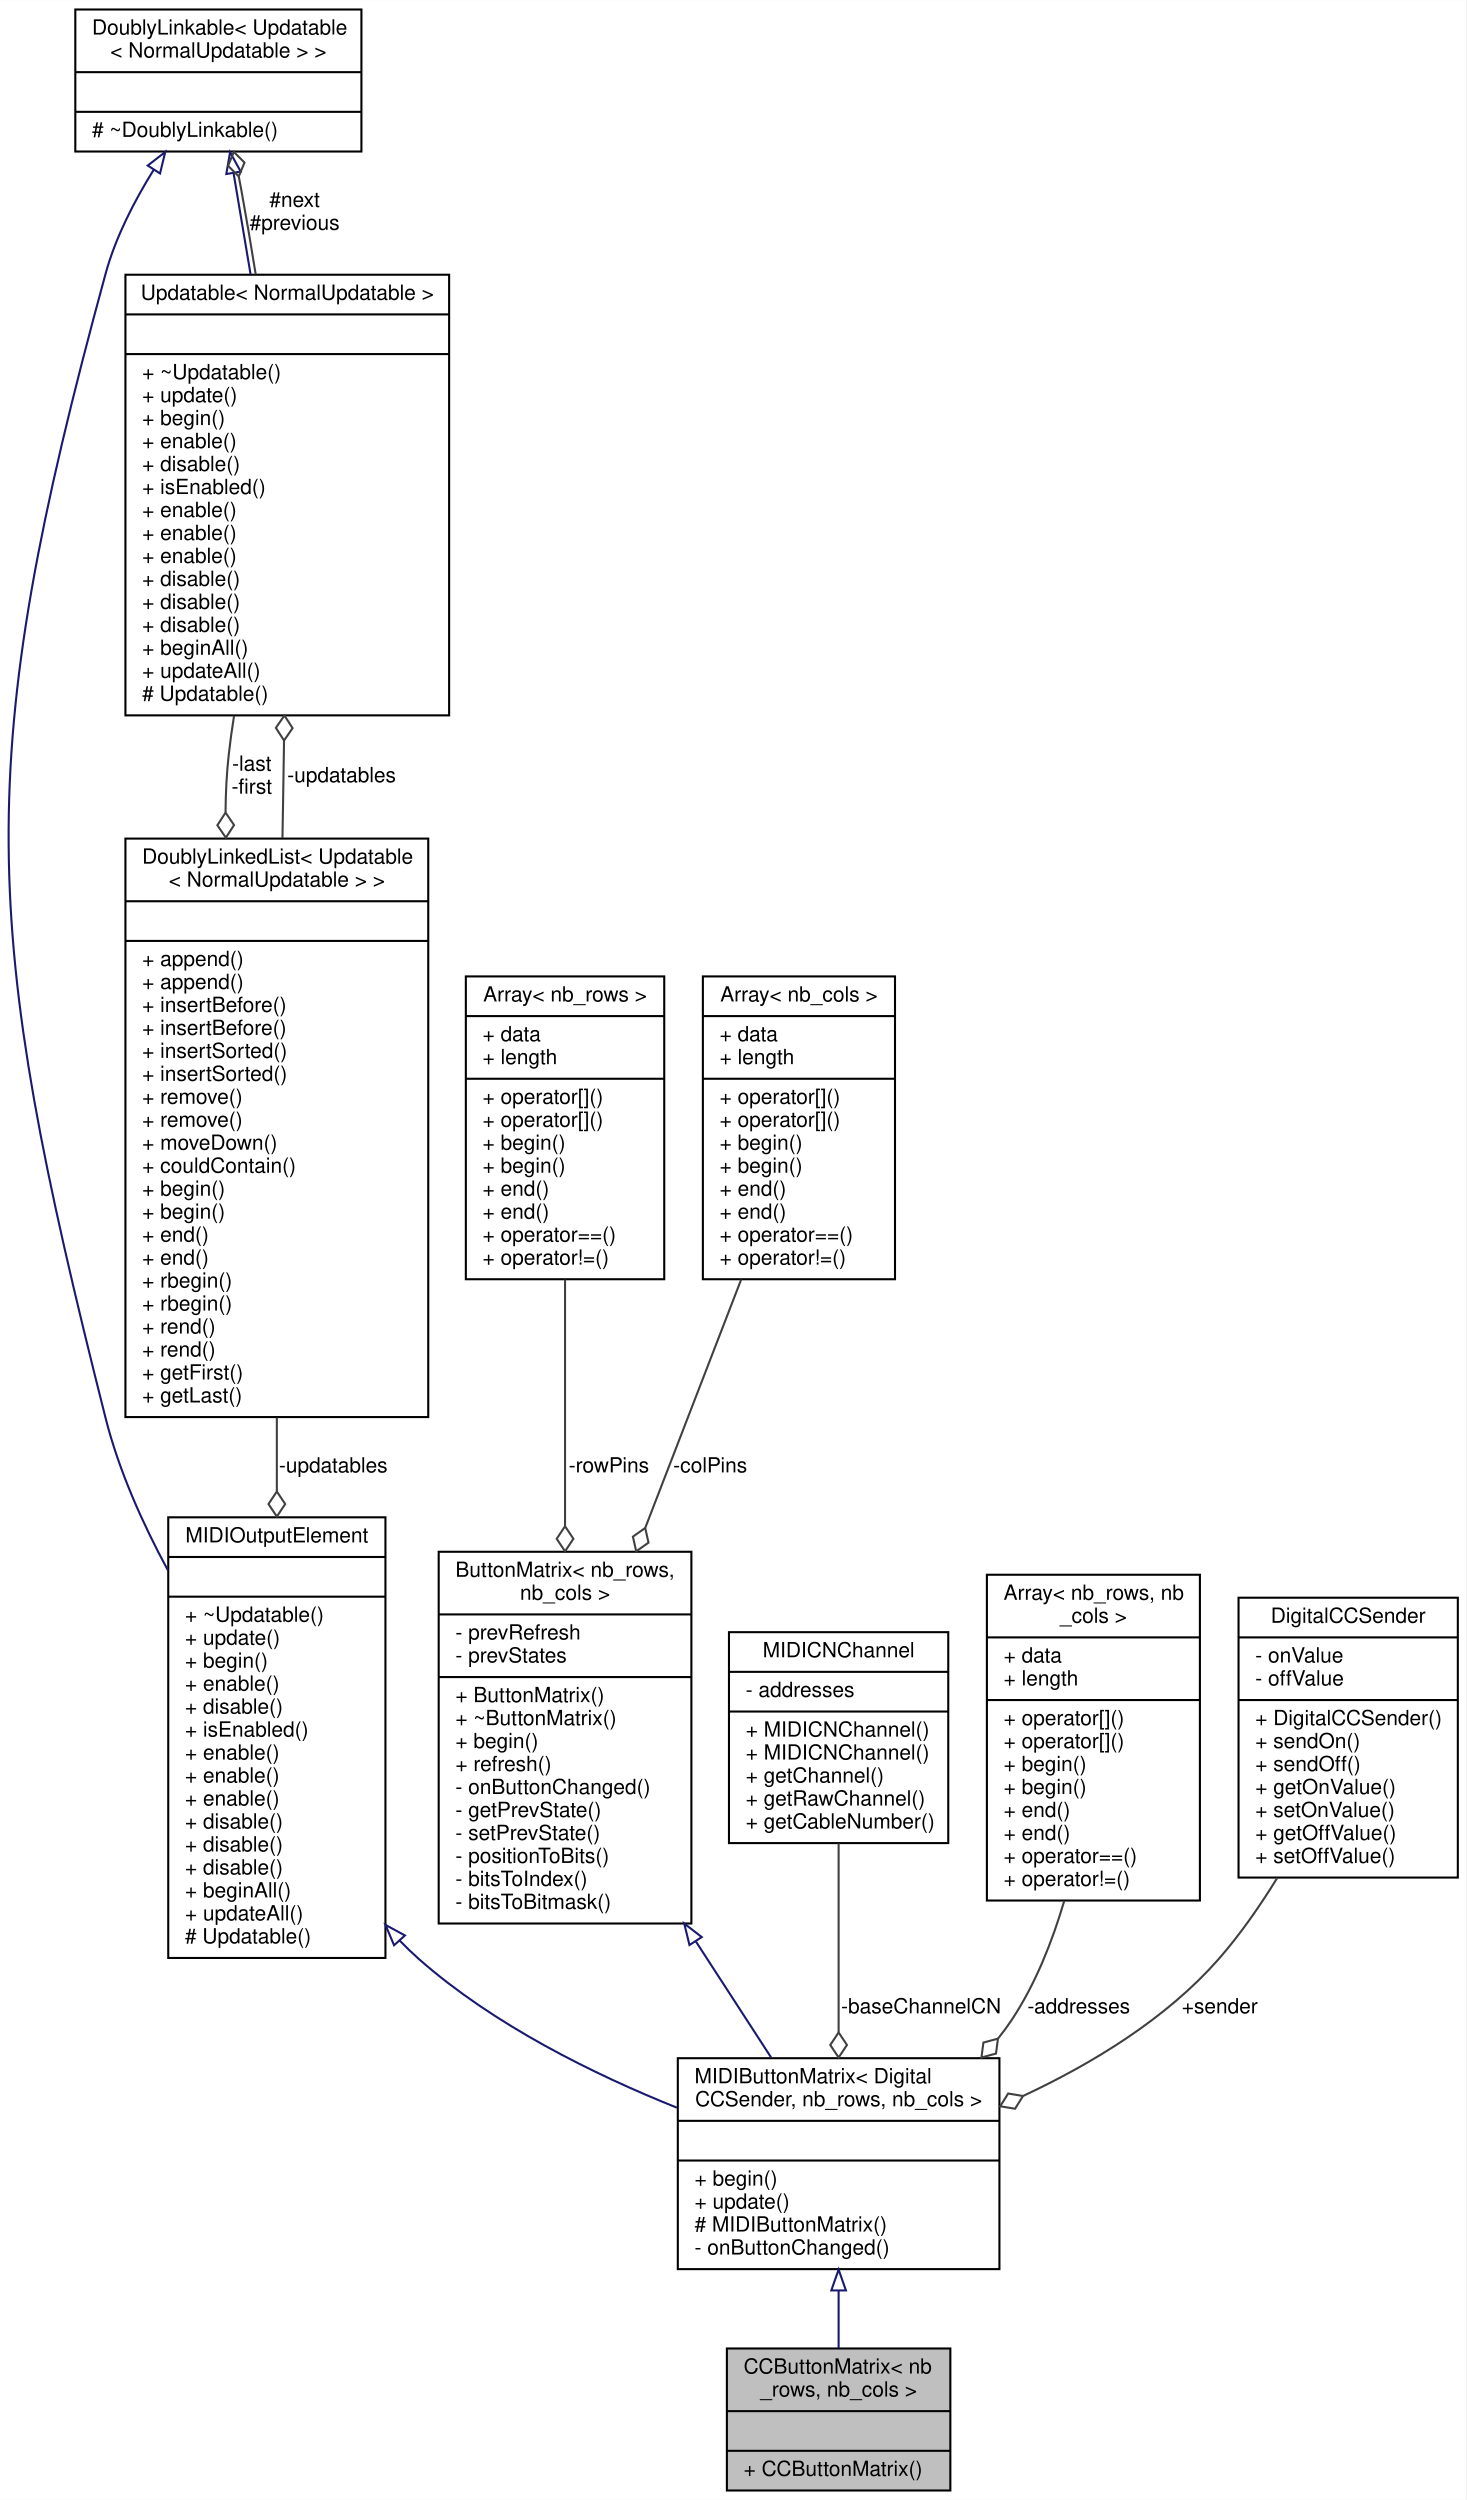
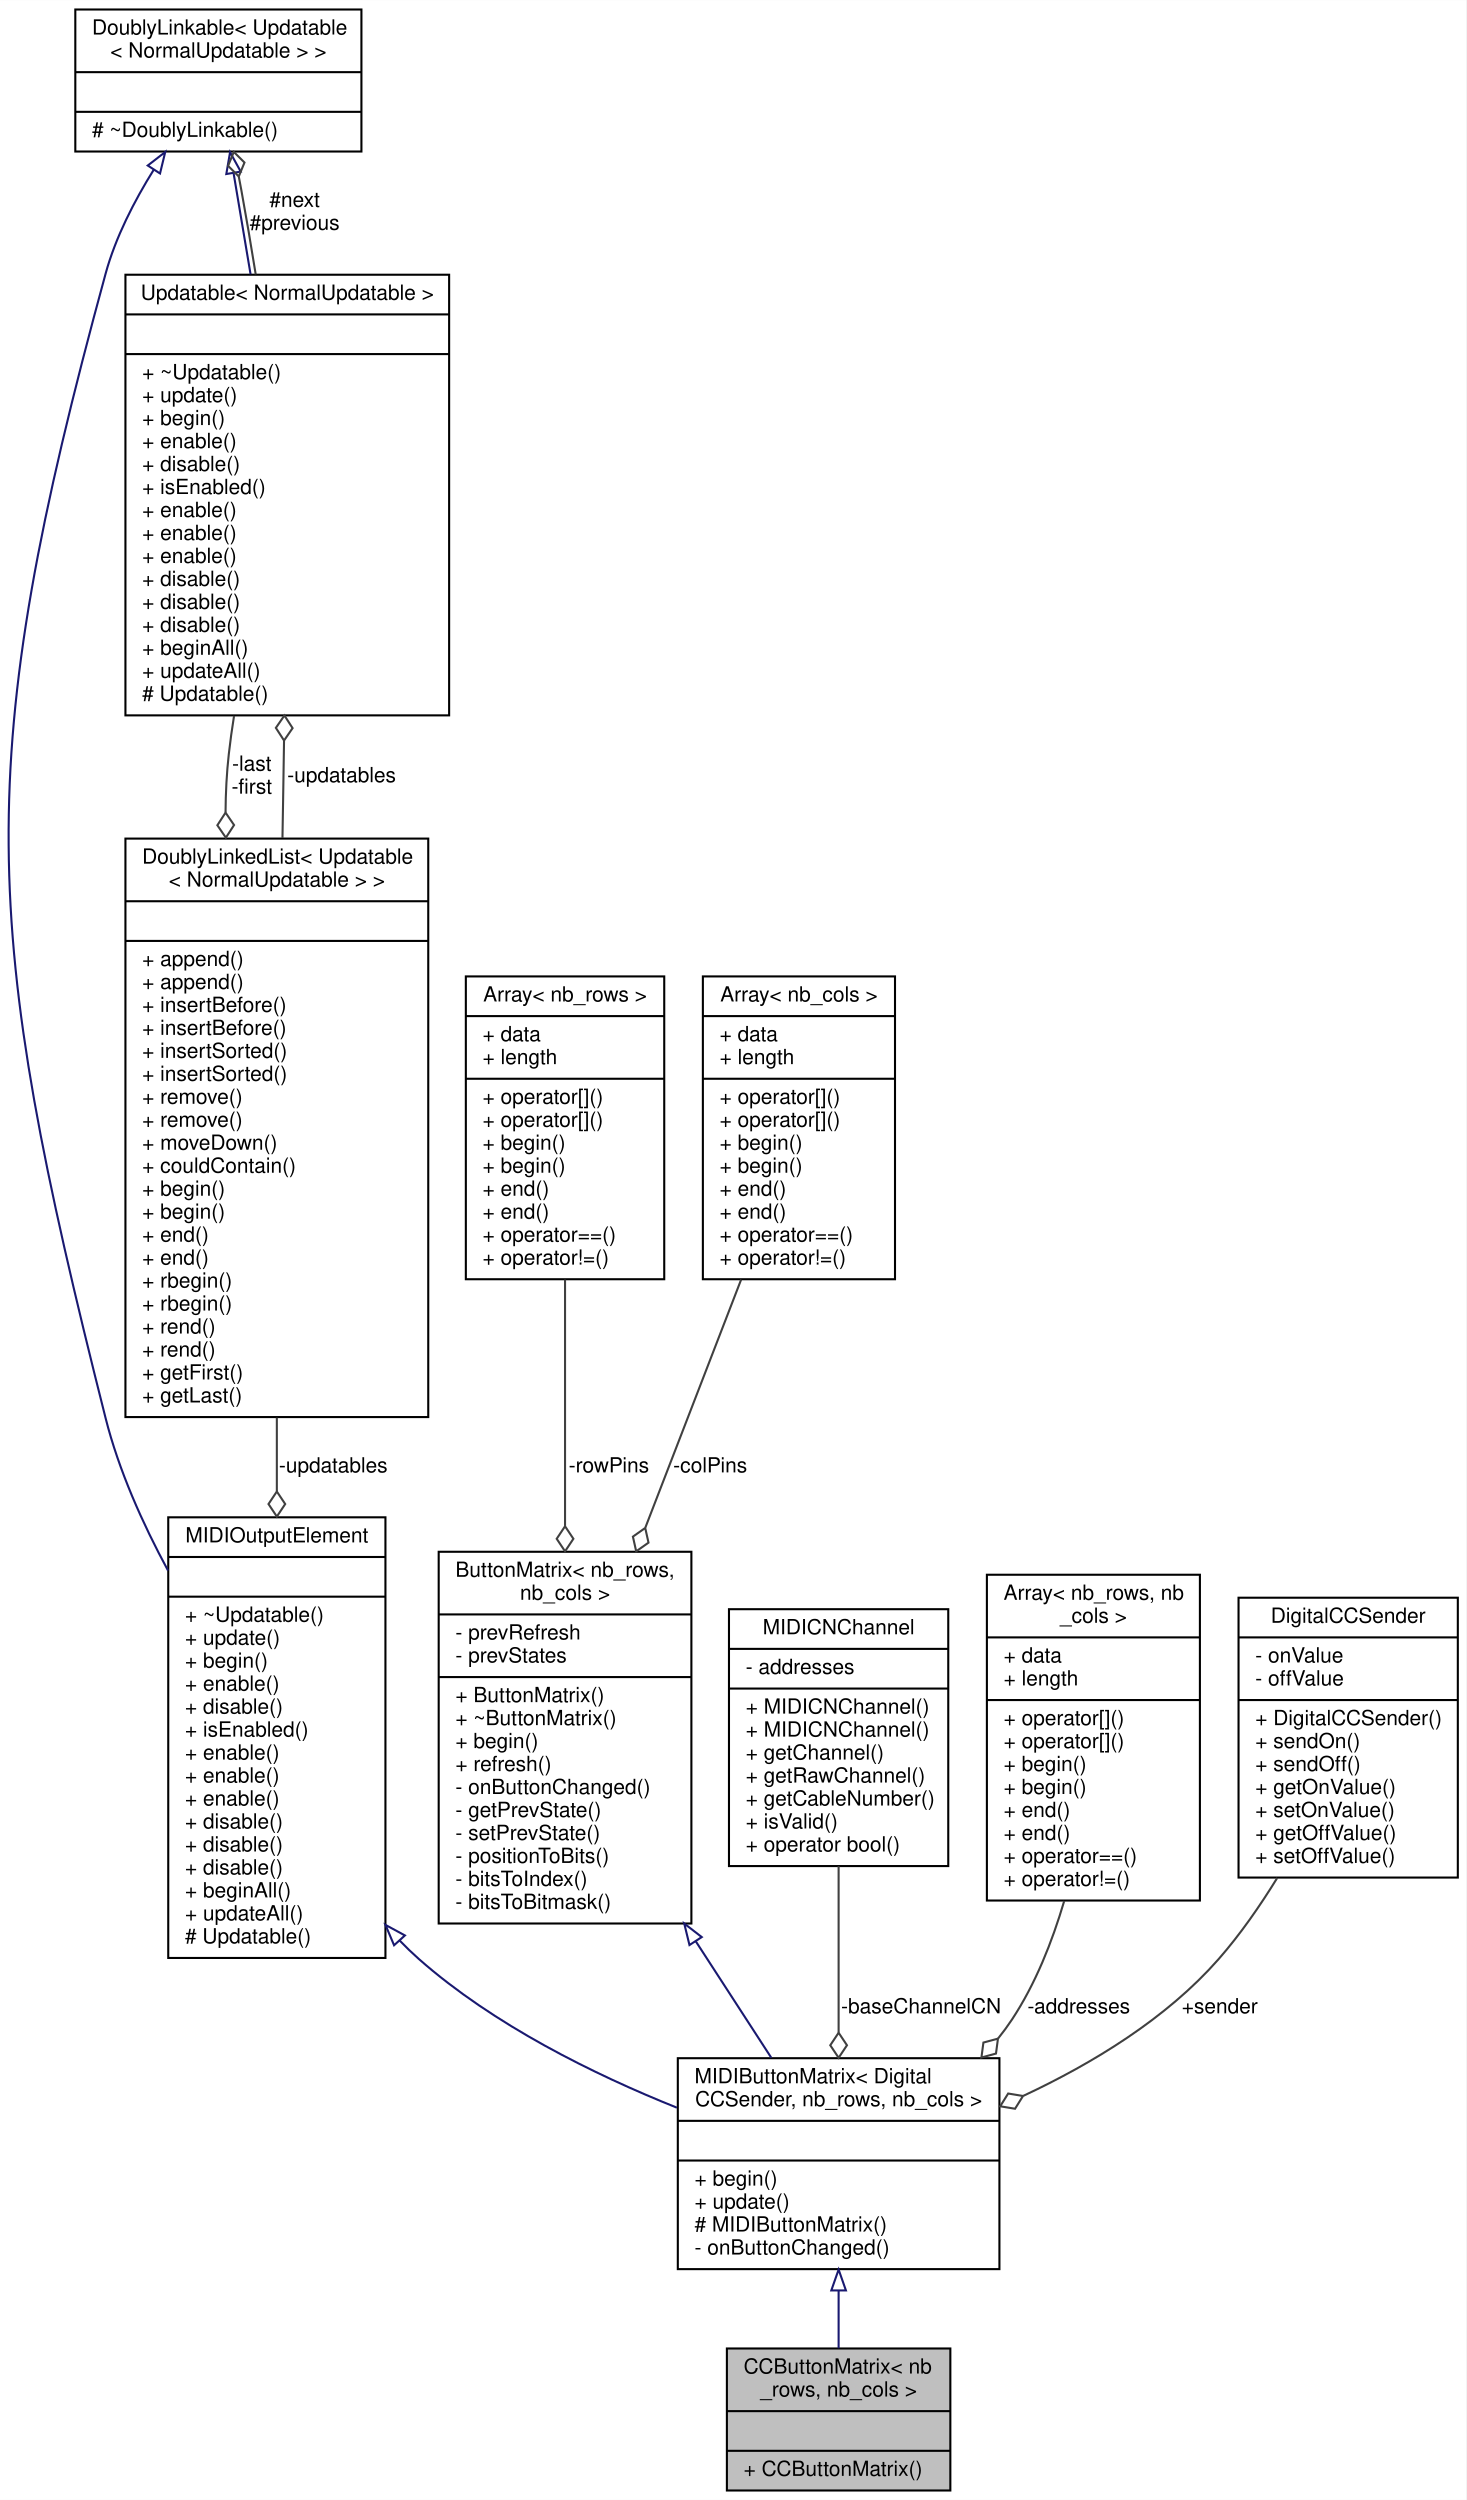
<svg xmlns="http://www.w3.org/2000/svg" xmlns:xlink="http://www.w3.org/1999/xlink" width="702pt" height="1197pt" viewBox="0.00 0.00 702.06 1197.00">
  <g id="graph0" class="graph" transform="scale(1 1) rotate(0) translate(4 1193)">
    <polygon fill="white" stroke="none" points="-4,4 -4,-1193 698.064,-1193 698.064,4 -4,4" />
    <g id="node1" class="node">
      <g id="a_node1">
        <a xlink:title="A class of MIDIOutputElements that read the input from a matrix of momentary push buttons or switches...">
          <polygon fill="#bfbfbf" stroke="black" points="344.064,-0.5 344.064,-68.5 451.064,-68.5 451.064,-0.5 344.064,-0.5" />
          <text text-anchor="start" x="352.064" y="-56.5" font-family="Helvetica,sans-Serif" font-size="10.00">CCButtonMatrix&lt; nb</text>
          <text text-anchor="middle" x="397.564" y="-45.5" font-family="Helvetica,sans-Serif" font-size="10.00">_rows, nb_cols &gt;</text>
          <polyline fill="none" stroke="black" points="344.064,-38.5 451.064,-38.5 " />
          <text text-anchor="middle" x="397.564" y="-26.5" font-family="Helvetica,sans-Serif" font-size="10.00"> </text>
          <polyline fill="none" stroke="black" points="344.064,-19.5 451.064,-19.5 " />
          <text text-anchor="start" x="352.064" y="-7.5" font-family="Helvetica,sans-Serif" font-size="10.00">+ CCButtonMatrix()</text>
        </a>
      </g>
    </g>
    <g id="node2" class="node">
      <g id="a_node2">
        <a xlink:href="../../d0/d54/classMIDIButtonMatrix.html" target="_top" xlink:title=" ">
          <polygon fill="white" stroke="black" points="320.564,-106.5 320.564,-207.5 474.564,-207.5 474.564,-106.5 320.564,-106.5" />
          <text text-anchor="start" x="328.564" y="-195.5" font-family="Helvetica,sans-Serif" font-size="10.00">MIDIButtonMatrix&lt; Digital</text>
          <text text-anchor="middle" x="397.564" y="-184.5" font-family="Helvetica,sans-Serif" font-size="10.00">CCSender, nb_rows, nb_cols &gt;</text>
          <polyline fill="none" stroke="black" points="320.564,-177.5 474.564,-177.5 " />
          <text text-anchor="middle" x="397.564" y="-165.5" font-family="Helvetica,sans-Serif" font-size="10.00"> </text>
          <polyline fill="none" stroke="black" points="320.564,-158.5 474.564,-158.5 " />
          <text text-anchor="start" x="328.564" y="-146.5" font-family="Helvetica,sans-Serif" font-size="10.00">+ begin()</text>
          <text text-anchor="start" x="328.564" y="-135.5" font-family="Helvetica,sans-Serif" font-size="10.00">+ update()</text>
          <text text-anchor="start" x="328.564" y="-124.5" font-family="Helvetica,sans-Serif" font-size="10.00"># MIDIButtonMatrix()</text>
          <text text-anchor="start" x="328.564" y="-113.5" font-family="Helvetica,sans-Serif" font-size="10.00">- onButtonChanged()</text>
        </a>
      </g>
    </g>
    <g id="edge1" class="edge">
      <path fill="none" stroke="midnightblue" d="M397.564,-96.074C397.564,-86.613 397.564,-77.141 397.564,-68.591" />
      <polygon fill="none" stroke="midnightblue" points="394.064,-96.292 397.564,-106.292 401.064,-96.292 394.064,-96.292" />
    </g>
    <g id="node3" class="node">
      <g id="a_node3">
        <a xlink:href="../../d5/de0/classUpdatable.html" target="_top" xlink:title=" ">
          <polygon fill="white" stroke="black" points="76.564,-255.5 76.564,-466.5 180.564,-466.5 180.564,-255.5 76.564,-255.5" />
          <text text-anchor="middle" x="128.564" y="-454.5" font-family="Helvetica,sans-Serif" font-size="10.00">MIDIOutputElement</text>
          <polyline fill="none" stroke="black" points="76.564,-447.5 180.564,-447.5 " />
          <text text-anchor="middle" x="128.564" y="-435.5" font-family="Helvetica,sans-Serif" font-size="10.00"> </text>
          <polyline fill="none" stroke="black" points="76.564,-428.5 180.564,-428.5 " />
          <text text-anchor="start" x="84.564" y="-416.5" font-family="Helvetica,sans-Serif" font-size="10.00">+ ~Updatable()</text>
          <text text-anchor="start" x="84.564" y="-405.5" font-family="Helvetica,sans-Serif" font-size="10.00">+ update()</text>
          <text text-anchor="start" x="84.564" y="-394.5" font-family="Helvetica,sans-Serif" font-size="10.00">+ begin()</text>
          <text text-anchor="start" x="84.564" y="-383.5" font-family="Helvetica,sans-Serif" font-size="10.00">+ enable()</text>
          <text text-anchor="start" x="84.564" y="-372.5" font-family="Helvetica,sans-Serif" font-size="10.00">+ disable()</text>
          <text text-anchor="start" x="84.564" y="-361.5" font-family="Helvetica,sans-Serif" font-size="10.00">+ isEnabled()</text>
          <text text-anchor="start" x="84.564" y="-350.5" font-family="Helvetica,sans-Serif" font-size="10.00">+ enable()</text>
          <text text-anchor="start" x="84.564" y="-339.5" font-family="Helvetica,sans-Serif" font-size="10.00">+ enable()</text>
          <text text-anchor="start" x="84.564" y="-328.5" font-family="Helvetica,sans-Serif" font-size="10.00">+ enable()</text>
          <text text-anchor="start" x="84.564" y="-317.5" font-family="Helvetica,sans-Serif" font-size="10.00">+ disable()</text>
          <text text-anchor="start" x="84.564" y="-306.5" font-family="Helvetica,sans-Serif" font-size="10.00">+ disable()</text>
          <text text-anchor="start" x="84.564" y="-295.5" font-family="Helvetica,sans-Serif" font-size="10.00">+ disable()</text>
          <text text-anchor="start" x="84.564" y="-284.5" font-family="Helvetica,sans-Serif" font-size="10.00">+ beginAll()</text>
          <text text-anchor="start" x="84.564" y="-273.5" font-family="Helvetica,sans-Serif" font-size="10.00">+ updateAll()</text>
          <text text-anchor="start" x="84.564" y="-262.5" font-family="Helvetica,sans-Serif" font-size="10.00"># Updatable()</text>
        </a>
      </g>
    </g>
    <g id="edge2" class="edge">
      <path fill="none" stroke="midnightblue" d="M187.352,-263.863C190.331,-260.757 193.404,-257.788 196.564,-255 232.304,-223.472 280.101,-199.848 320.119,-183.811" />
      <polygon fill="none" stroke="midnightblue" points="184.698,-261.58 180.573,-271.339 189.883,-266.283 184.698,-261.58" />
    </g>
    <g id="node4" class="node">
      <g id="a_node4">
        <a xlink:href="../../d4/d23/classDoublyLinkable.html" target="_top" xlink:title=" ">
          <polygon fill="white" stroke="black" points="32.064,-1120.5 32.064,-1188.5 169.064,-1188.5 169.064,-1120.5 32.064,-1120.5" />
          <text text-anchor="start" x="40.064" y="-1176.5" font-family="Helvetica,sans-Serif" font-size="10.00">DoublyLinkable&lt; Updatable</text>
          <text text-anchor="middle" x="100.564" y="-1165.5" font-family="Helvetica,sans-Serif" font-size="10.00">&lt; NormalUpdatable &gt; &gt;</text>
          <polyline fill="none" stroke="black" points="32.064,-1158.5 169.064,-1158.5 " />
          <text text-anchor="middle" x="100.564" y="-1146.5" font-family="Helvetica,sans-Serif" font-size="10.00"> </text>
          <polyline fill="none" stroke="black" points="32.064,-1139.5 169.064,-1139.5 " />
          <text text-anchor="start" x="40.064" y="-1127.5" font-family="Helvetica,sans-Serif" font-size="10.00"># ~DoublyLinkable()</text>
        </a>
      </g>
    </g>
    <g id="edge3" class="edge">
      <path fill="none" stroke="midnightblue" d="M69.632,-1111.8C60.32,-1096.86 51.317,-1079.4 46.564,-1062 -17.596,-827.047 -13.07,-750.142 46.564,-514 52.878,-488.999 64.204,-463.641 76.462,-440.989" />
      <polygon fill="none" stroke="midnightblue" points="66.749,-1113.79 75.121,-1120.28 72.626,-1109.98 66.749,-1113.79" />
    </g>
    <g id="node5" class="node">
      <g id="a_node5">
        <a xlink:href="../../d5/de0/classUpdatable.html" target="_top" xlink:title=" ">
          <polygon fill="white" stroke="black" points="56.064,-850.5 56.064,-1061.5 211.064,-1061.5 211.064,-850.5 56.064,-850.5" />
          <text text-anchor="middle" x="133.564" y="-1049.5" font-family="Helvetica,sans-Serif" font-size="10.00">Updatable&lt; NormalUpdatable &gt;</text>
          <polyline fill="none" stroke="black" points="56.064,-1042.5 211.064,-1042.5 " />
          <text text-anchor="middle" x="133.564" y="-1030.5" font-family="Helvetica,sans-Serif" font-size="10.00"> </text>
          <polyline fill="none" stroke="black" points="56.064,-1023.5 211.064,-1023.5 " />
          <text text-anchor="start" x="64.064" y="-1011.5" font-family="Helvetica,sans-Serif" font-size="10.00">+ ~Updatable()</text>
          <text text-anchor="start" x="64.064" y="-1000.5" font-family="Helvetica,sans-Serif" font-size="10.00">+ update()</text>
          <text text-anchor="start" x="64.064" y="-989.5" font-family="Helvetica,sans-Serif" font-size="10.00">+ begin()</text>
          <text text-anchor="start" x="64.064" y="-978.5" font-family="Helvetica,sans-Serif" font-size="10.00">+ enable()</text>
          <text text-anchor="start" x="64.064" y="-967.5" font-family="Helvetica,sans-Serif" font-size="10.00">+ disable()</text>
          <text text-anchor="start" x="64.064" y="-956.5" font-family="Helvetica,sans-Serif" font-size="10.00">+ isEnabled()</text>
          <text text-anchor="start" x="64.064" y="-945.5" font-family="Helvetica,sans-Serif" font-size="10.00">+ enable()</text>
          <text text-anchor="start" x="64.064" y="-934.5" font-family="Helvetica,sans-Serif" font-size="10.00">+ enable()</text>
          <text text-anchor="start" x="64.064" y="-923.5" font-family="Helvetica,sans-Serif" font-size="10.00">+ enable()</text>
          <text text-anchor="start" x="64.064" y="-912.5" font-family="Helvetica,sans-Serif" font-size="10.00">+ disable()</text>
          <text text-anchor="start" x="64.064" y="-901.5" font-family="Helvetica,sans-Serif" font-size="10.00">+ disable()</text>
          <text text-anchor="start" x="64.064" y="-890.5" font-family="Helvetica,sans-Serif" font-size="10.00">+ disable()</text>
          <text text-anchor="start" x="64.064" y="-879.5" font-family="Helvetica,sans-Serif" font-size="10.00">+ beginAll()</text>
          <text text-anchor="start" x="64.064" y="-868.5" font-family="Helvetica,sans-Serif" font-size="10.00">+ updateAll()</text>
          <text text-anchor="start" x="64.064" y="-857.5" font-family="Helvetica,sans-Serif" font-size="10.00"># Updatable()</text>
        </a>
      </g>
    </g>
    <g id="edge5" class="edge">
      <path fill="none" stroke="midnightblue" d="M107.858,-1110.07C110.288,-1095.6 113.11,-1078.79 115.977,-1061.73" />
      <polygon fill="none" stroke="midnightblue" points="104.367,-1109.72 106.162,-1120.17 111.27,-1110.88 104.367,-1109.72" />
    </g>
    <g id="edge4" class="edge">
      <path fill="none" stroke="#404040" d="M118.447,-1061.67C116.26,-1075.26 113.941,-1088.98 111.564,-1102 111.175,-1104.13 110.763,-1106.31 110.337,-1108.51" />
      <polygon fill="none" stroke="#404040" points="110.33,-1108.55 113.065,-1115.22 107.958,-1120.31 105.223,-1113.64 110.33,-1108.55" />
      <text text-anchor="middle" x="137.064" y="-1094" font-family="Helvetica,sans-Serif" font-size="10.00"> #next</text>
      <text text-anchor="middle" x="137.064" y="-1083" font-family="Helvetica,sans-Serif" font-size="10.00">#previous</text>
    </g>
    <g id="node6" class="node">
      <g id="a_node6">
        <a xlink:href="../../dd/d16/classDoublyLinkedList.html" target="_top" xlink:title=" ">
          <polygon fill="white" stroke="black" points="56.064,-514.5 56.064,-791.5 201.064,-791.5 201.064,-514.5 56.064,-514.5" />
          <text text-anchor="start" x="64.064" y="-779.5" font-family="Helvetica,sans-Serif" font-size="10.00">DoublyLinkedList&lt; Updatable</text>
          <text text-anchor="middle" x="128.564" y="-768.5" font-family="Helvetica,sans-Serif" font-size="10.00">&lt; NormalUpdatable &gt; &gt;</text>
          <polyline fill="none" stroke="black" points="56.064,-761.5 201.064,-761.5 " />
          <text text-anchor="middle" x="128.564" y="-749.5" font-family="Helvetica,sans-Serif" font-size="10.00"> </text>
          <polyline fill="none" stroke="black" points="56.064,-742.5 201.064,-742.5 " />
          <text text-anchor="start" x="64.064" y="-730.5" font-family="Helvetica,sans-Serif" font-size="10.00">+ append()</text>
          <text text-anchor="start" x="64.064" y="-719.5" font-family="Helvetica,sans-Serif" font-size="10.00">+ append()</text>
          <text text-anchor="start" x="64.064" y="-708.5" font-family="Helvetica,sans-Serif" font-size="10.00">+ insertBefore()</text>
          <text text-anchor="start" x="64.064" y="-697.5" font-family="Helvetica,sans-Serif" font-size="10.00">+ insertBefore()</text>
          <text text-anchor="start" x="64.064" y="-686.5" font-family="Helvetica,sans-Serif" font-size="10.00">+ insertSorted()</text>
          <text text-anchor="start" x="64.064" y="-675.5" font-family="Helvetica,sans-Serif" font-size="10.00">+ insertSorted()</text>
          <text text-anchor="start" x="64.064" y="-664.5" font-family="Helvetica,sans-Serif" font-size="10.00">+ remove()</text>
          <text text-anchor="start" x="64.064" y="-653.5" font-family="Helvetica,sans-Serif" font-size="10.00">+ remove()</text>
          <text text-anchor="start" x="64.064" y="-642.5" font-family="Helvetica,sans-Serif" font-size="10.00">+ moveDown()</text>
          <text text-anchor="start" x="64.064" y="-631.5" font-family="Helvetica,sans-Serif" font-size="10.00">+ couldContain()</text>
          <text text-anchor="start" x="64.064" y="-620.5" font-family="Helvetica,sans-Serif" font-size="10.00">+ begin()</text>
          <text text-anchor="start" x="64.064" y="-609.5" font-family="Helvetica,sans-Serif" font-size="10.00">+ begin()</text>
          <text text-anchor="start" x="64.064" y="-598.5" font-family="Helvetica,sans-Serif" font-size="10.00">+ end()</text>
          <text text-anchor="start" x="64.064" y="-587.5" font-family="Helvetica,sans-Serif" font-size="10.00">+ end()</text>
          <text text-anchor="start" x="64.064" y="-576.5" font-family="Helvetica,sans-Serif" font-size="10.00">+ rbegin()</text>
          <text text-anchor="start" x="64.064" y="-565.5" font-family="Helvetica,sans-Serif" font-size="10.00">+ rbegin()</text>
          <text text-anchor="start" x="64.064" y="-554.5" font-family="Helvetica,sans-Serif" font-size="10.00">+ rend()</text>
          <text text-anchor="start" x="64.064" y="-543.5" font-family="Helvetica,sans-Serif" font-size="10.00">+ rend()</text>
          <text text-anchor="start" x="64.064" y="-532.5" font-family="Helvetica,sans-Serif" font-size="10.00">+ getFirst()</text>
          <text text-anchor="start" x="64.064" y="-521.5" font-family="Helvetica,sans-Serif" font-size="10.00">+ getLast()</text>
        </a>
      </g>
    </g>
    <g id="edge7" class="edge">
      <path fill="none" stroke="#404040" d="M108.072,-850.258C107.088,-844.103 106.237,-837.985 105.564,-832 104.537,-822.856 104.052,-813.452 103.999,-803.972" />
      <polygon fill="none" stroke="#404040" points="104,-803.934 100.077,-797.883 104.154,-791.935 108.077,-797.986 104,-803.934" />
      <text text-anchor="middle" x="116.564" y="-824" font-family="Helvetica,sans-Serif" font-size="10.00"> -last</text>
      <text text-anchor="middle" x="116.564" y="-813" font-family="Helvetica,sans-Serif" font-size="10.00">-first</text>
    </g>
    <g id="edge8" class="edge">
      <path fill="none" stroke="#404040" d="M128.564,-514.219C128.564,-502.396 128.564,-490.51 128.564,-478.874" />
      <polygon fill="none" stroke="#404040" points="128.564,-478.853 124.564,-472.853 128.564,-466.853 132.564,-472.853 128.564,-478.853" />
      <text text-anchor="middle" x="155.564" y="-488" font-family="Helvetica,sans-Serif" font-size="10.00"> -updatables</text>
    </g>
    <g id="edge6" class="edge">
      <path fill="none" stroke="#404040" d="M131.255,-791.806C131.362,-797.955 131.466,-804.041 131.564,-810 131.716,-819.204 131.866,-828.736 132.01,-838.316" />
      <polygon fill="none" stroke="#404040" points="132.012,-838.455 136.101,-844.395 132.19,-850.454 128.101,-844.514 132.012,-838.455" />
      <text text-anchor="middle" x="159.564" y="-818.5" font-family="Helvetica,sans-Serif" font-size="10.00"> -updatables</text>
    </g>
    <g id="node7" class="node">
      <g id="a_node7">
        <a xlink:href="../../d8/d6c/classButtonMatrix.html" target="_top" xlink:title="A class that reads the states of a button matrix.">
          <polygon fill="white" stroke="black" points="206.064,-272 206.064,-450 327.064,-450 327.064,-272 206.064,-272" />
          <text text-anchor="start" x="214.064" y="-438" font-family="Helvetica,sans-Serif" font-size="10.00">ButtonMatrix&lt; nb_rows,</text>
          <text text-anchor="middle" x="266.564" y="-427" font-family="Helvetica,sans-Serif" font-size="10.00"> nb_cols &gt;</text>
          <polyline fill="none" stroke="black" points="206.064,-420 327.064,-420 " />
          <text text-anchor="start" x="214.064" y="-408" font-family="Helvetica,sans-Serif" font-size="10.00">- prevRefresh</text>
          <text text-anchor="start" x="214.064" y="-397" font-family="Helvetica,sans-Serif" font-size="10.00">- prevStates</text>
          <polyline fill="none" stroke="black" points="206.064,-390 327.064,-390 " />
          <text text-anchor="start" x="214.064" y="-378" font-family="Helvetica,sans-Serif" font-size="10.00">+ ButtonMatrix()</text>
          <text text-anchor="start" x="214.064" y="-367" font-family="Helvetica,sans-Serif" font-size="10.00">+ ~ButtonMatrix()</text>
          <text text-anchor="start" x="214.064" y="-356" font-family="Helvetica,sans-Serif" font-size="10.00">+ begin()</text>
          <text text-anchor="start" x="214.064" y="-345" font-family="Helvetica,sans-Serif" font-size="10.00">+ refresh()</text>
          <text text-anchor="start" x="214.064" y="-334" font-family="Helvetica,sans-Serif" font-size="10.00">- onButtonChanged()</text>
          <text text-anchor="start" x="214.064" y="-323" font-family="Helvetica,sans-Serif" font-size="10.00">- getPrevState()</text>
          <text text-anchor="start" x="214.064" y="-312" font-family="Helvetica,sans-Serif" font-size="10.00">- setPrevState()</text>
          <text text-anchor="start" x="214.064" y="-301" font-family="Helvetica,sans-Serif" font-size="10.00">- positionToBits()</text>
          <text text-anchor="start" x="214.064" y="-290" font-family="Helvetica,sans-Serif" font-size="10.00">- bitsToIndex()</text>
          <text text-anchor="start" x="214.064" y="-279" font-family="Helvetica,sans-Serif" font-size="10.00">- bitsToBitmask()</text>
        </a>
      </g>
    </g>
    <g id="edge9" class="edge">
      <path fill="none" stroke="midnightblue" d="M329.182,-263.444C341.697,-244.147 354.351,-224.634 365.315,-207.728" />
      <polygon fill="none" stroke="midnightblue" points="326.146,-261.693 323.642,-271.987 332.019,-265.502 326.146,-261.693" />
    </g>
    <g id="node8" class="node">
      <g id="a_node8">
        <a xlink:href="../../d7/d6a/structArray.html" target="_top" xlink:title=" ">
          <polygon fill="white" stroke="black" points="219.064,-580.5 219.064,-725.5 314.064,-725.5 314.064,-580.5 219.064,-580.5" />
          <text text-anchor="middle" x="266.564" y="-713.5" font-family="Helvetica,sans-Serif" font-size="10.00">Array&lt; nb_rows &gt;</text>
          <polyline fill="none" stroke="black" points="219.064,-706.5 314.064,-706.5 " />
          <text text-anchor="start" x="227.064" y="-694.5" font-family="Helvetica,sans-Serif" font-size="10.00">+ data</text>
          <text text-anchor="start" x="227.064" y="-683.5" font-family="Helvetica,sans-Serif" font-size="10.00">+ length</text>
          <polyline fill="none" stroke="black" points="219.064,-676.5 314.064,-676.5 " />
          <text text-anchor="start" x="227.064" y="-664.5" font-family="Helvetica,sans-Serif" font-size="10.00">+ operator[]()</text>
          <text text-anchor="start" x="227.064" y="-653.5" font-family="Helvetica,sans-Serif" font-size="10.00">+ operator[]()</text>
          <text text-anchor="start" x="227.064" y="-642.5" font-family="Helvetica,sans-Serif" font-size="10.00">+ begin()</text>
          <text text-anchor="start" x="227.064" y="-631.5" font-family="Helvetica,sans-Serif" font-size="10.00">+ begin()</text>
          <text text-anchor="start" x="227.064" y="-620.5" font-family="Helvetica,sans-Serif" font-size="10.00">+ end()</text>
          <text text-anchor="start" x="227.064" y="-609.5" font-family="Helvetica,sans-Serif" font-size="10.00">+ end()</text>
          <text text-anchor="start" x="227.064" y="-598.5" font-family="Helvetica,sans-Serif" font-size="10.00">+ operator==()</text>
          <text text-anchor="start" x="227.064" y="-587.5" font-family="Helvetica,sans-Serif" font-size="10.00">+ operator!=()</text>
        </a>
      </g>
    </g>
    <g id="edge10" class="edge">
      <path fill="none" stroke="#404040" d="M266.564,-580.315C266.564,-544.746 266.564,-501.191 266.564,-462.366" />
      <polygon fill="none" stroke="#404040" points="266.564,-462.214 262.564,-456.214 266.564,-450.214 270.564,-456.214 266.564,-462.214" />
      <text text-anchor="middle" x="287.564" y="-488" font-family="Helvetica,sans-Serif" font-size="10.00"> -rowPins</text>
    </g>
    <g id="node9" class="node">
      <g id="a_node9">
        <a xlink:href="../../d7/d6a/structArray.html" target="_top" xlink:title=" ">
          <polygon fill="white" stroke="black" points="332.564,-580.5 332.564,-725.5 424.564,-725.5 424.564,-580.5 332.564,-580.5" />
          <text text-anchor="middle" x="378.564" y="-713.5" font-family="Helvetica,sans-Serif" font-size="10.00">Array&lt; nb_cols &gt;</text>
          <polyline fill="none" stroke="black" points="332.564,-706.5 424.564,-706.5 " />
          <text text-anchor="start" x="340.564" y="-694.5" font-family="Helvetica,sans-Serif" font-size="10.00">+ data</text>
          <text text-anchor="start" x="340.564" y="-683.5" font-family="Helvetica,sans-Serif" font-size="10.00">+ length</text>
          <polyline fill="none" stroke="black" points="332.564,-676.5 424.564,-676.5 " />
          <text text-anchor="start" x="340.564" y="-664.5" font-family="Helvetica,sans-Serif" font-size="10.00">+ operator[]()</text>
          <text text-anchor="start" x="340.564" y="-653.5" font-family="Helvetica,sans-Serif" font-size="10.00">+ operator[]()</text>
          <text text-anchor="start" x="340.564" y="-642.5" font-family="Helvetica,sans-Serif" font-size="10.00">+ begin()</text>
          <text text-anchor="start" x="340.564" y="-631.5" font-family="Helvetica,sans-Serif" font-size="10.00">+ begin()</text>
          <text text-anchor="start" x="340.564" y="-620.5" font-family="Helvetica,sans-Serif" font-size="10.00">+ end()</text>
          <text text-anchor="start" x="340.564" y="-609.5" font-family="Helvetica,sans-Serif" font-size="10.00">+ end()</text>
          <text text-anchor="start" x="340.564" y="-598.5" font-family="Helvetica,sans-Serif" font-size="10.00">+ operator==()</text>
          <text text-anchor="start" x="340.564" y="-587.5" font-family="Helvetica,sans-Serif" font-size="10.00">+ operator!=()</text>
        </a>
      </g>
    </g>
    <g id="edge11" class="edge">
      <path fill="none" stroke="#404040" d="M350.879,-580.315C337.053,-544.516 320.103,-500.626 305.035,-461.612" />
      <polygon fill="none" stroke="#404040" points="304.956,-461.408 299.063,-457.252 300.633,-450.214 306.526,-454.37 304.956,-461.408" />
      <text text-anchor="middle" x="336.064" y="-488" font-family="Helvetica,sans-Serif" font-size="10.00"> -colPins</text>
    </g>
    <g id="node10" class="node">
      <g id="a_node10">
        <a xlink:href="../../df/d9b/classMIDICNChannel.html" target="_top" xlink:title="A class for saving a MIDI channel and cable number.">
-           <polygon fill="white" stroke="black" points="345.064,-310.5 345.064,-411.5 450.064,-411.5 450.064,-310.5 345.064,-310.5" />
-           <text text-anchor="middle" x="397.564" y="-399.5" font-family="Helvetica,sans-Serif" font-size="10.00">MIDICNChannel</text>
-           <polyline fill="none" stroke="black" points="345.064,-392.5 450.064,-392.5 " />
-           <text text-anchor="start" x="353.064" y="-380.5" font-family="Helvetica,sans-Serif" font-size="10.00">- addresses</text>
-           <polyline fill="none" stroke="black" points="345.064,-373.5 450.064,-373.5 " />
+           <polygon fill="white" stroke="black" points="345.064,-299.5 345.064,-422.5 450.064,-422.5 450.064,-299.5 345.064,-299.5" />
+           <text text-anchor="middle" x="397.564" y="-410.5" font-family="Helvetica,sans-Serif" font-size="10.00">MIDICNChannel</text>
+           <polyline fill="none" stroke="black" points="345.064,-403.5 450.064,-403.5 " />
+           <text text-anchor="start" x="353.064" y="-391.5" font-family="Helvetica,sans-Serif" font-size="10.00">- addresses</text>
+           <polyline fill="none" stroke="black" points="345.064,-384.5 450.064,-384.5 " />
+           <text text-anchor="start" x="353.064" y="-372.5" font-family="Helvetica,sans-Serif" font-size="10.00">+ MIDICNChannel()</text>
          <text text-anchor="start" x="353.064" y="-361.5" font-family="Helvetica,sans-Serif" font-size="10.00">+ MIDICNChannel()</text>
-           <text text-anchor="start" x="353.064" y="-350.5" font-family="Helvetica,sans-Serif" font-size="10.00">+ MIDICNChannel()</text>
-           <text text-anchor="start" x="353.064" y="-339.5" font-family="Helvetica,sans-Serif" font-size="10.00">+ getChannel()</text>
-           <text text-anchor="start" x="353.064" y="-328.5" font-family="Helvetica,sans-Serif" font-size="10.00">+ getRawChannel()</text>
-           <text text-anchor="start" x="353.064" y="-317.5" font-family="Helvetica,sans-Serif" font-size="10.00">+ getCableNumber()</text>
+           <text text-anchor="start" x="353.064" y="-350.5" font-family="Helvetica,sans-Serif" font-size="10.00">+ getChannel()</text>
+           <text text-anchor="start" x="353.064" y="-339.5" font-family="Helvetica,sans-Serif" font-size="10.00">+ getRawChannel()</text>
+           <text text-anchor="start" x="353.064" y="-328.5" font-family="Helvetica,sans-Serif" font-size="10.00">+ getCableNumber()</text>
+           <text text-anchor="start" x="353.064" y="-317.5" font-family="Helvetica,sans-Serif" font-size="10.00">+ isValid()</text>
+           <text text-anchor="start" x="353.064" y="-306.5" font-family="Helvetica,sans-Serif" font-size="10.00">+ operator bool()</text>
        </a>
      </g>
    </g>
    <g id="edge12" class="edge">
-       <path fill="none" stroke="#404040" d="M397.564,-310.327C397.564,-283.035 397.564,-248.934 397.564,-219.92" />
-       <polygon fill="none" stroke="#404040" points="397.564,-219.832 393.564,-213.832 397.564,-207.832 401.564,-213.832 397.564,-219.832" />
+       <path fill="none" stroke="#404040" d="M397.564,-299.393C397.564,-274.226 397.564,-245.053 397.564,-219.765" />
+       <polygon fill="none" stroke="#404040" points="397.564,-219.698 393.564,-213.698 397.564,-207.698 401.564,-213.698 397.564,-219.698" />
      <text text-anchor="middle" x="437.064" y="-229" font-family="Helvetica,sans-Serif" font-size="10.00"> -baseChannelCN</text>
    </g>
    <g id="node11" class="node">
      <g id="a_node11">
        <a xlink:href="../../d7/d6a/structArray.html" target="_top" xlink:title=" ">
          <polygon fill="white" stroke="black" points="468.564,-283 468.564,-439 570.564,-439 570.564,-283 468.564,-283" />
          <text text-anchor="start" x="476.564" y="-427" font-family="Helvetica,sans-Serif" font-size="10.00">Array&lt; nb_rows, nb</text>
          <text text-anchor="middle" x="519.564" y="-416" font-family="Helvetica,sans-Serif" font-size="10.00">_cols &gt;</text>
          <polyline fill="none" stroke="black" points="468.564,-409 570.564,-409 " />
          <text text-anchor="start" x="476.564" y="-397" font-family="Helvetica,sans-Serif" font-size="10.00">+ data</text>
          <text text-anchor="start" x="476.564" y="-386" font-family="Helvetica,sans-Serif" font-size="10.00">+ length</text>
          <polyline fill="none" stroke="black" points="468.564,-379 570.564,-379 " />
          <text text-anchor="start" x="476.564" y="-367" font-family="Helvetica,sans-Serif" font-size="10.00">+ operator[]()</text>
          <text text-anchor="start" x="476.564" y="-356" font-family="Helvetica,sans-Serif" font-size="10.00">+ operator[]()</text>
          <text text-anchor="start" x="476.564" y="-345" font-family="Helvetica,sans-Serif" font-size="10.00">+ begin()</text>
          <text text-anchor="start" x="476.564" y="-334" font-family="Helvetica,sans-Serif" font-size="10.00">+ begin()</text>
          <text text-anchor="start" x="476.564" y="-323" font-family="Helvetica,sans-Serif" font-size="10.00">+ end()</text>
          <text text-anchor="start" x="476.564" y="-312" font-family="Helvetica,sans-Serif" font-size="10.00">+ end()</text>
          <text text-anchor="start" x="476.564" y="-301" font-family="Helvetica,sans-Serif" font-size="10.00">+ operator==()</text>
          <text text-anchor="start" x="476.564" y="-290" font-family="Helvetica,sans-Serif" font-size="10.00">+ operator!=()</text>
        </a>
      </g>
    </g>
    <g id="edge13" class="edge">
      <path fill="none" stroke="#404040" d="M505.598,-282.811C499.838,-263.246 491.783,-242.981 480.564,-226 478.525,-222.913 476.303,-219.896 473.938,-216.957" />
      <polygon fill="none" stroke="#404040" points="473.86,-216.867 466.897,-214.991 465.951,-207.842 472.914,-209.718 473.86,-216.867" />
      <text text-anchor="middle" x="512.564" y="-229" font-family="Helvetica,sans-Serif" font-size="10.00"> -addresses</text>
    </g>
    <g id="node12" class="node">
      <g id="a_node12">
        <a xlink:href="../../d5/db5/classDigitalCCSender.html" target="_top" xlink:title=" ">
          <polygon fill="white" stroke="black" points="589.064,-294 589.064,-428 694.064,-428 694.064,-294 589.064,-294" />
          <text text-anchor="middle" x="641.564" y="-416" font-family="Helvetica,sans-Serif" font-size="10.00">DigitalCCSender</text>
          <polyline fill="none" stroke="black" points="589.064,-409 694.064,-409 " />
          <text text-anchor="start" x="597.064" y="-397" font-family="Helvetica,sans-Serif" font-size="10.00">- onValue</text>
          <text text-anchor="start" x="597.064" y="-386" font-family="Helvetica,sans-Serif" font-size="10.00">- offValue</text>
          <polyline fill="none" stroke="black" points="589.064,-379 694.064,-379 " />
          <text text-anchor="start" x="597.064" y="-367" font-family="Helvetica,sans-Serif" font-size="10.00">+ DigitalCCSender()</text>
          <text text-anchor="start" x="597.064" y="-356" font-family="Helvetica,sans-Serif" font-size="10.00">+ sendOn()</text>
          <text text-anchor="start" x="597.064" y="-345" font-family="Helvetica,sans-Serif" font-size="10.00">+ sendOff()</text>
          <text text-anchor="start" x="597.064" y="-334" font-family="Helvetica,sans-Serif" font-size="10.00">+ getOnValue()</text>
          <text text-anchor="start" x="597.064" y="-323" font-family="Helvetica,sans-Serif" font-size="10.00">+ setOnValue()</text>
          <text text-anchor="start" x="597.064" y="-312" font-family="Helvetica,sans-Serif" font-size="10.00">+ getOffValue()</text>
          <text text-anchor="start" x="597.064" y="-301" font-family="Helvetica,sans-Serif" font-size="10.00">+ setOffValue()</text>
        </a>
      </g>
    </g>
    <g id="edge14" class="edge">
      <path fill="none" stroke="#404040" d="M607.599,-293.836C599.299,-280.338 589.821,-266.701 579.564,-255 554.543,-226.455 519.033,-204.917 486.013,-189.478" />
      <polygon fill="none" stroke="#404040" points="485.866,-189.412 478.752,-190.589 474.929,-184.475 482.043,-183.297 485.866,-189.412" />
      <text text-anchor="middle" x="580.064" y="-229" font-family="Helvetica,sans-Serif" font-size="10.00"> +sender</text>
    </g>
  </g>
</svg>
